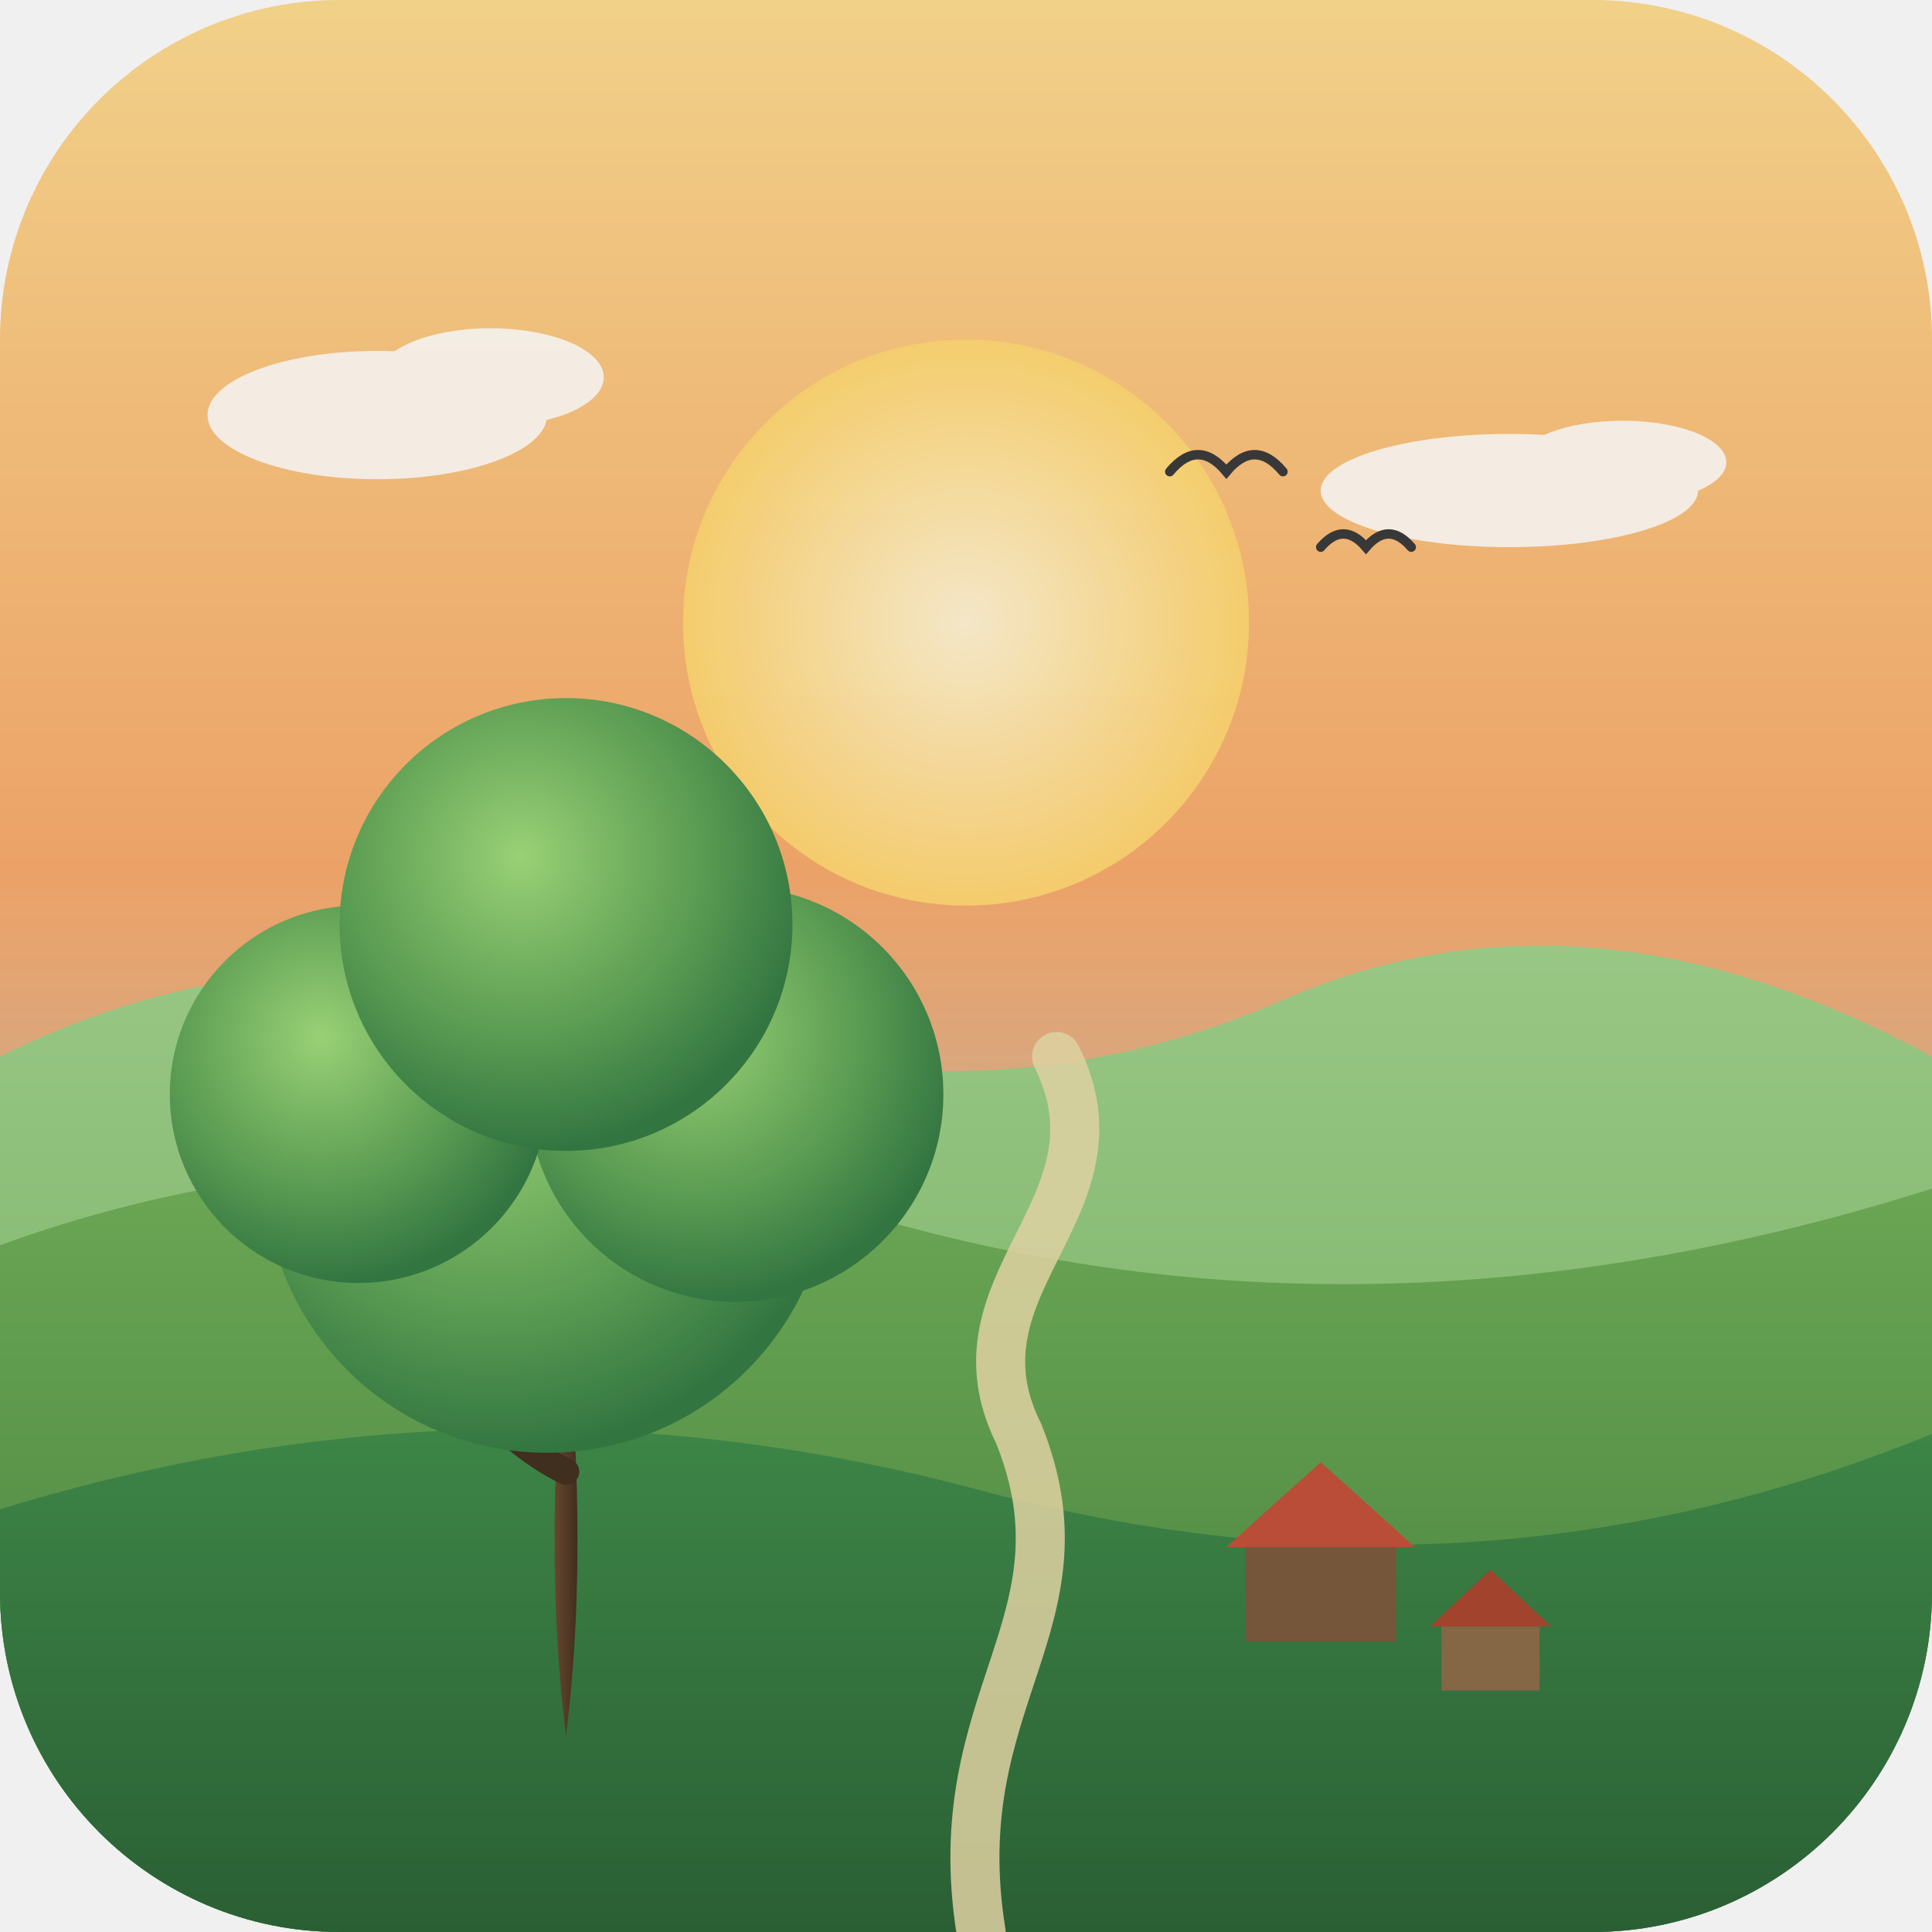
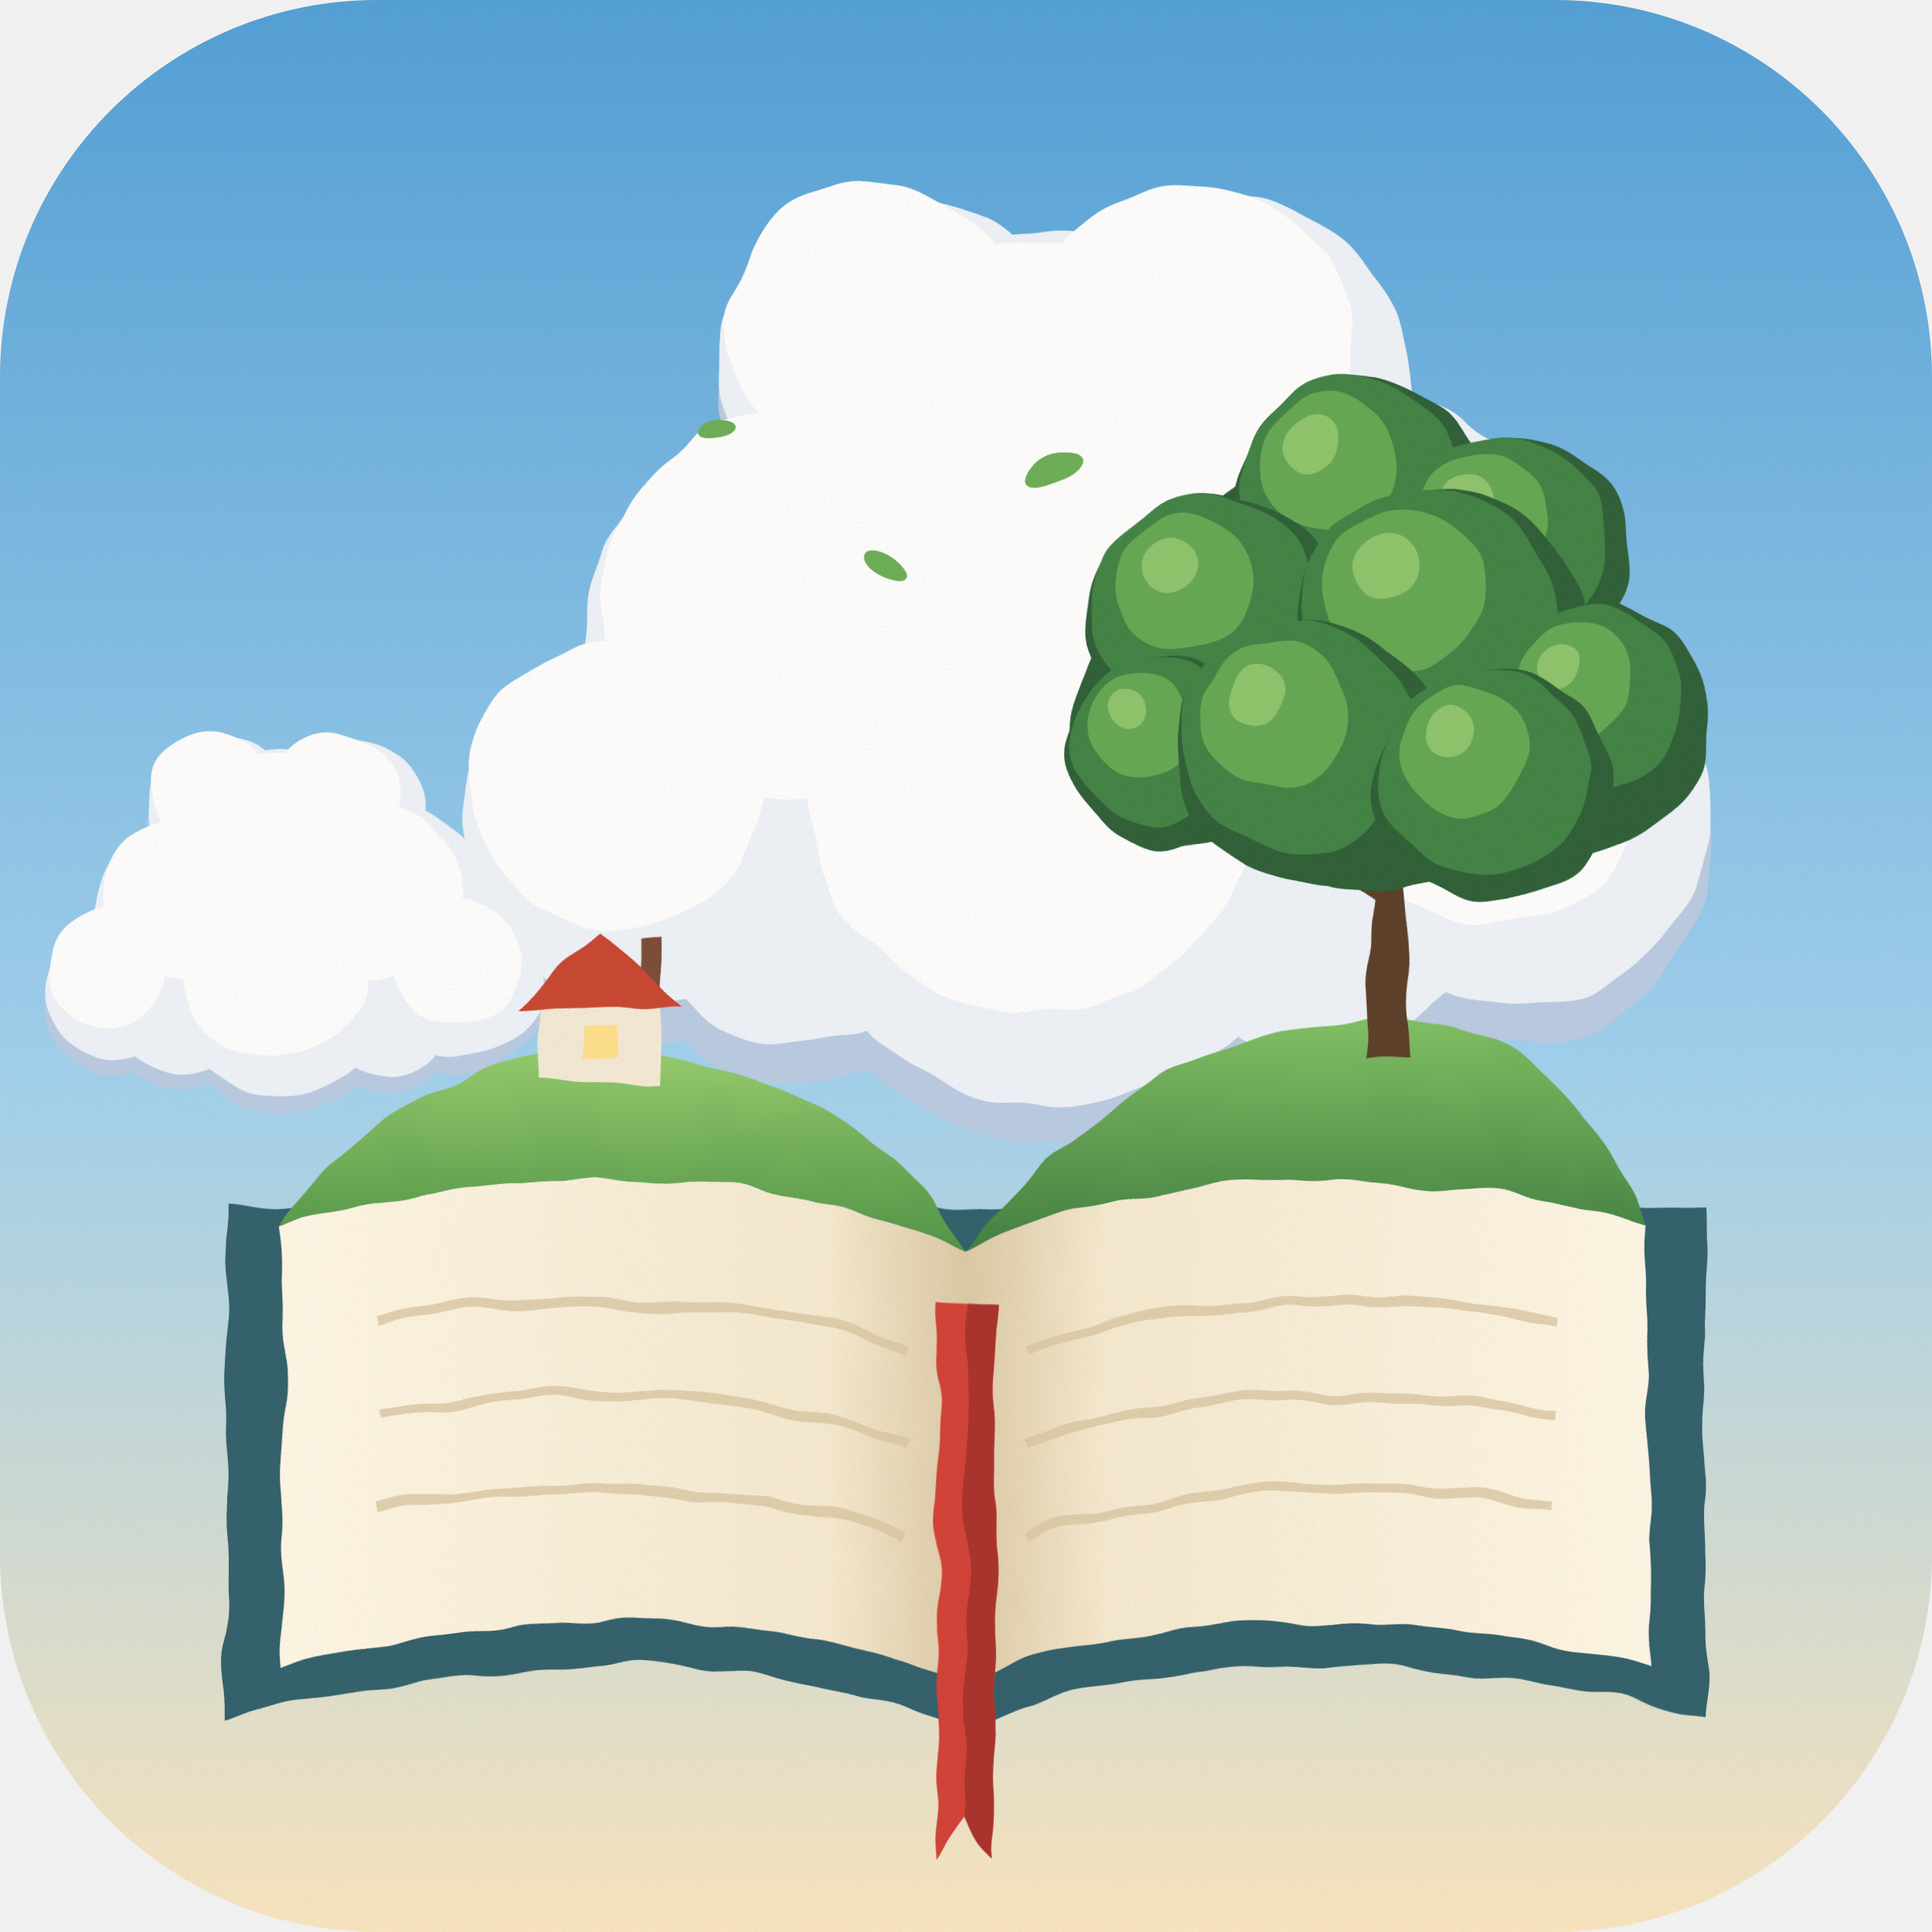
<svg xmlns="http://www.w3.org/2000/svg" width="1024" height="1024" viewBox="0 0 1024 1024">
  <defs>
-     <linearGradient id="sky" x1="0" y1="0" x2="0" y2="1">
-       <stop offset="0%" stop-color="#fbd98e" />
-       <stop offset="45%" stop-color="#f6a96b" />
-       <stop offset="100%" stop-color="#8fc3e8" />
-     </linearGradient>
-     <linearGradient id="hillFar" x1="0" y1="0" x2="0" y2="1">
-       <stop offset="0%" stop-color="#9fcf8a" />
-       <stop offset="100%" stop-color="#6fb05c" />
-     </linearGradient>
-     <linearGradient id="hillMid" x1="0" y1="0" x2="0" y2="1">
-       <stop offset="0%" stop-color="#6fae57" />
-       <stop offset="100%" stop-color="#468040" />
-     </linearGradient>
-     <linearGradient id="hillNear" x1="0" y1="0" x2="0" y2="1">
-       <stop offset="0%" stop-color="#3f8a4a" />
-       <stop offset="100%" stop-color="#2c6336" />
-     </linearGradient>
-     <radialGradient id="sun" cx="50%" cy="50%" r="50%">
-       <stop offset="0%" stop-color="#fff6da" />
-       <stop offset="100%" stop-color="#ffd770" />
-     </radialGradient>
-     <linearGradient id="trunk" x1="0" y1="0" x2="1" y2="0">
-       <stop offset="0%" stop-color="#6b4a2f" />
-       <stop offset="100%" stop-color="#43301f" />
-     </linearGradient>
-     <radialGradient id="leaf" cx="40%" cy="35%" r="65%">
-       <stop offset="0%" stop-color="#9fd97a" />
-       <stop offset="60%" stop-color="#5fa356" />
-       <stop offset="100%" stop-color="#357a44" />
-     </radialGradient>
-     <clipPath id="roundFrame">
-       <rect x="0" y="0" width="1024" height="1024" rx="180" />
+     <filter id="paint" x="-10%" y="-10%" width="120%" height="120%">
+       <feTurbulence type="fractalNoise" baseFrequency="0.022" numOctaves="2" seed="7" result="n" />
+       <feDisplacementMap in="SourceGraphic" in2="n" scale="10" xChannelSelector="R" yChannelSelector="G" />
+     </filter>
+     <filter id="soft" x="-150%" y="-150%" width="400%" height="400%">
+       <feGaussianBlur stdDeviation="14" />
+     </filter>
+     <filter id="grain">
+       <feTurbulence type="fractalNoise" baseFrequency="0.8" numOctaves="2" seed="3" />
+       <feColorMatrix type="matrix" values="0 0 0 0 0.35  0 0 0 0 0.25  0 0 0 0 0.15  0 0 0 0.09 0" />
+     </filter>
+     <linearGradient id="himmelA" x1="0" y1="0" x2="0" y2="1">
+       <stop offset="0" stop-color="#4f9fd8" />
+       <stop offset="0.55" stop-color="#9fd1ef" />
+       <stop offset="1" stop-color="#fbe6bf" />
+     </linearGradient>
+     <linearGradient id="huegelL" x1="0" y1="0" x2="0" y2="1">
+       <stop offset="0" stop-color="#93cc6c" />
+       <stop offset="1" stop-color="#4f9445" />
+     </linearGradient>
+     <linearGradient id="huegelR" x1="0" y1="0" x2="0" y2="1">
+       <stop offset="0" stop-color="#7fc062" />
+       <stop offset="1" stop-color="#3f7f3f" />
+     </linearGradient>
+     <linearGradient id="seiteL" x1="0" y1="0" x2="1" y2="0">
+       <stop offset="0" stop-color="#fff8e6" />
+       <stop offset="0.8" stop-color="#f6ead0" />
+       <stop offset="1" stop-color="#dccaa6" />
+     </linearGradient>
+     <linearGradient id="seiteR" x1="1" y1="0" x2="0" y2="0">
+       <stop offset="0" stop-color="#fff8e6" />
+       <stop offset="0.8" stop-color="#f6ead0" />
+       <stop offset="1" stop-color="#dccaa6" />
+     </linearGradient>
+     <clipPath id="rahmen">
+       <rect width="1024" height="1024" rx="200" />
    </clipPath>
  </defs>
-   <g clip-path="url(#roundFrame)">
-     <rect width="1024" height="1024" fill="url(#sky)" />
-     <circle cx="512" cy="330" r="150" fill="url(#sun)" opacity="0.9" />
-     <g fill="#ffffff" opacity="0.85">
-       <ellipse cx="200" cy="220" rx="90" ry="34" />
-       <ellipse cx="260" cy="200" rx="60" ry="26" />
-       <ellipse cx="800" cy="260" rx="100" ry="30" />
-       <ellipse cx="860" cy="245" rx="55" ry="22" />
-     </g>
-     <g stroke="#3a3a3a" stroke-width="5" fill="none" stroke-linecap="round">
-       <path d="M620 250 q15 -18 30 0 q15 -18 30 0" />
-       <path d="M700 290 q12 -14 24 0 q12 -14 24 0" />
-     </g>
-     <path d="M0 560 Q160 480 340 540 T680 530 T1024 560 L1024 1024 L0 1024 Z" fill="url(#hillFar)" />
-     <path d="M0 660 Q220 580 480 650 T1024 630 L1024 1024 L0 1024 Z" fill="url(#hillMid)" />
-     <path d="M0 800 Q260 720 520 790 T1024 760 L1024 1024 L0 1024 Z" fill="url(#hillNear)" />
-     <path d="M520 1024 C500 900 580 860 540 760 C500 680 600 640 560 560" fill="none" stroke="#e8d9a8" stroke-width="26" stroke-linecap="round" opacity="0.85" />
-     <g transform="translate(300,560)">
-       <path d="M0 360 C-10 280 -6 200 0 140 C6 200 10 280 0 360 Z" fill="url(#trunk)" />
-       <path d="M0 220 C-40 200 -70 160 -60 120" stroke="#43301f" stroke-width="14" fill="none" stroke-linecap="round" />
-       <path d="M0 200 C40 175 65 140 55 100" stroke="#43301f" stroke-width="14" fill="none" stroke-linecap="round" />
-       <circle cx="-10" cy="60" r="150" fill="url(#leaf)" />
-       <circle cx="90" cy="20" r="110" fill="url(#leaf)" />
-       <circle cx="-110" cy="20" r="100" fill="url(#leaf)" />
-       <circle cx="0" cy="-70" r="120" fill="url(#leaf)" />
-     </g>
-     <g>
-       <g transform="translate(700,830)">
-         <rect x="-40" y="-10" width="80" height="50" fill="#7a5a3c" />
-         <polygon points="-50,-10 0,-55 50,-10" fill="#c1503a" />
-       </g>
-       <g transform="translate(790,870)">
-         <rect x="-26" y="-8" width="52" height="34" fill="#8a6a48" />
-         <polygon points="-32,-8 0,-38 32,-8" fill="#a8462f" />
-       </g>
-     </g>
-     <rect width="1024" height="1024" fill="black" opacity="0.04" />
+   <g clip-path="url(#rahmen)">
+     <rect width="1024" height="1024" fill="url(#himmelA)" />
+     <g filter="url(#paint)">
+       <g fill="#b9cbe3">
+         <circle cx="560" cy="301.9" r="157.5" />
+         <circle cx="434" cy="364.9" r="126" />
+         <circle cx="696.5" cy="354.4" r="136.5" />
+         <circle cx="339.5" cy="459.4" r="94.5" />
+         <circle cx="801.5" cy="448.9" r="105" />
+         <circle cx="560" cy="459.4" r="147" />
+         <circle cx="476" cy="217.9" r="94.5" />
+         <circle cx="644" cy="228.4" r="105" />
+         <circle cx="423.5" cy="490.9" r="84" />
+         <circle cx="696.5" cy="490.9" r="89.25" />
+       </g>
+       <g fill="#eef3fa">
+         <circle cx="560" cy="280.9" r="157.5" />
+         <circle cx="434" cy="343.9" r="126" />
+         <circle cx="696.5" cy="333.4" r="136.5" />
+         <circle cx="339.5" cy="438.4" r="94.5" />
+         <circle cx="801.5" cy="427.9" r="105" />
+         <circle cx="560" cy="438.4" r="147" />
+         <circle cx="476" cy="196.9" r="94.5" />
+         <circle cx="644" cy="207.4" r="105" />
+         <circle cx="423.5" cy="469.9" r="84" />
+         <circle cx="696.5" cy="469.9" r="89.25" />
+       </g>
+       <g fill="#ffffff">
+         <circle cx="547.4" cy="257.8" r="129.15" />
+         <circle cx="421.4" cy="320.8" r="103.32" />
+         <circle cx="683.9" cy="310.3" r="111.93" />
+         <circle cx="326.9" cy="415.3" r="77.49" />
+         <circle cx="788.9" cy="404.8" r="86.1" />
+         <circle cx="547.4" cy="415.3" r="120.54" />
+         <circle cx="463.4" cy="173.8" r="77.49" />
+         <circle cx="631.4" cy="184.3" r="86.1" />
+       </g>
+     </g>
+     <g filter="url(#paint)">
+       <g fill="#b9cbe3">
+         <circle cx="150" cy="468.76" r="63" />
+         <circle cx="99.6" cy="493.96" r="50.4" />
+         <circle cx="204.6" cy="489.76" r="54.6" />
+         <circle cx="61.8" cy="531.76" r="37.8" />
+         <circle cx="246.6" cy="527.56" r="42" />
+         <circle cx="150" cy="531.76" r="58.8" />
+         <circle cx="116.4" cy="435.16" r="37.8" />
+         <circle cx="183.6" cy="439.36" r="42" />
+         <circle cx="95.4" cy="544.36" r="33.6" />
+         <circle cx="204.6" cy="544.36" r="35.7" />
+       </g>
+       <g fill="#eef3fa">
+         <circle cx="150" cy="460.36" r="63" />
+         <circle cx="99.6" cy="485.56" r="50.4" />
+         <circle cx="204.6" cy="481.36" r="54.6" />
+         <circle cx="61.8" cy="523.36" r="37.8" />
+         <circle cx="246.6" cy="519.16" r="42" />
+         <circle cx="150" cy="523.36" r="58.8" />
+         <circle cx="116.4" cy="426.76" r="37.8" />
+         <circle cx="183.6" cy="430.96" r="42" />
+         <circle cx="95.4" cy="535.96" r="33.6" />
+         <circle cx="204.6" cy="535.96" r="35.7" />
+       </g>
+       <g fill="#ffffff">
+         <circle cx="144.96" cy="451.12" r="51.66" />
+         <circle cx="94.56" cy="476.32" r="41.328" />
+         <circle cx="199.56" cy="472.12" r="44.772" />
+         <circle cx="56.76" cy="514.12" r="30.996" />
+         <circle cx="241.56" cy="509.92" r="34.44" />
+         <circle cx="144.96" cy="514.12" r="48.216" />
+         <circle cx="111.36" cy="417.52" r="30.996" />
+         <circle cx="178.56" cy="421.72" r="34.44" />
+       </g>
+     </g>
+     <path d="M120 640 L120 910 C280 872 430 876 512 918 C594 876 744 872 904 910 L904 640 Z" fill="#2f5f6b" filter="url(#paint)" />
+     <path d="M150 650 C200 572 300 540 385 566 C452 588 492 628 512 662 C430 622 280 612 150 650 Z" fill="url(#huegelL)" filter="url(#paint)" />
+     <path d="M512 662 C556 606 640 536 742 540 C812 544 852 596 874 650 C744 612 594 622 512 662 Z" fill="url(#huegelR)" filter="url(#paint)" />
+     <g filter="url(#paint)">
+       <rect x="338.9" y="497.9" width="11.4" height="28.5" fill="#7a4a35" />
+       <rect x="285.7" y="530.2" width="64.6" height="43.7" fill="#f4ead6" />
+       <polygon points="274.3,534 318,494.1 361.7,534" fill="#c8452f" />
+       <rect x="308.5" y="543.5" width="19" height="17.1" fill="#ffe08a" />
+     </g>
+     <g filter="url(#paint)">
+       <path d="M723.8 560 C728 504 726.6 455 730.8 420              L740.6 420 C744.8 455 743.4 504 749 560 Z" fill="#5a3d27" />
+       <path d="M735 476 C707 462 686 441 679 420              M737.8 462 C763 448 784 427 788.2 409.5" stroke="#5a3d27" stroke-width="8.4" fill="none" stroke-linecap="round" />
+       <g fill="#2c5e36">
+         <circle cx="735" cy="350" r="122.5" />
+         <circle cx="630" cy="385" r="63" />
+         <circle cx="840" cy="385" r="66.5" />
+       </g>
+       <g fill="#2c5e36">
+         <circle cx="721" cy="266" r="66.5" />
+       </g>
+       <g fill="#3f8243">
+         <circle cx="715.68" cy="258.02" r="58.52" />
+       </g>
+       <g fill="#6aae55" opacity="0.85">
+         <circle cx="704.375" cy="246.05" r="36.575" />
+       </g>
+       <g fill="#a9d77c" opacity="0.6">
+         <circle cx="695.73" cy="236.075" r="14.63" />
+       </g>
+       <g fill="#2c5e36">
+         <circle cx="801.5" cy="294" r="63" />
+       </g>
+       <g fill="#3f8243">
+         <circle cx="796.46" cy="286.44" r="55.44" />
+       </g>
+       <g fill="#6aae55" opacity="0.85">
+         <circle cx="785.75" cy="275.1" r="34.65" />
+       </g>
+       <g fill="#a9d77c" opacity="0.6">
+         <circle cx="777.56" cy="265.65" r="13.86" />
+       </g>
+       <g fill="#2c5e36">
+         <circle cx="644" cy="329" r="66.5" />
+       </g>
+       <g fill="#3f8243">
+         <circle cx="638.68" cy="321.02" r="58.52" />
+       </g>
+       <g fill="#6aae55" opacity="0.85">
+         <circle cx="627.375" cy="309.05" r="36.575" />
+       </g>
+       <g fill="#a9d77c" opacity="0.6">
+         <circle cx="618.73" cy="299.075" r="14.63" />
+       </g>
+       <g fill="#2c5e36">
+         <circle cx="763" cy="336" r="77" />
+       </g>
+       <g fill="#3f8243">
+         <circle cx="756.84" cy="326.76" r="67.76" />
+       </g>
+       <g fill="#6aae55" opacity="0.85">
+         <circle cx="743.75" cy="312.9" r="42.35" />
+       </g>
+       <g fill="#a9d77c" opacity="0.6">
+         <circle cx="733.74" cy="301.35" r="16.94" />
+       </g>
+       <g fill="#2c5e36">
+         <circle cx="847" cy="378" r="56" />
+       </g>
+       <g fill="#3f8243">
+         <circle cx="842.52" cy="371.28" r="49.28" />
+       </g>
+       <g fill="#6aae55" opacity="0.85">
+         <circle cx="833" cy="361.2" r="30.8" />
+       </g>
+       <g fill="#a9d77c" opacity="0.6">
+         <circle cx="825.72" cy="352.8" r="12.32" />
+       </g>
+       <g fill="#2c5e36">
+         <circle cx="616" cy="399" r="50.4" />
+       </g>
+       <g fill="#3f8243">
+         <circle cx="611.968" cy="392.952" r="44.352" />
+       </g>
+       <g fill="#6aae55" opacity="0.85">
+         <circle cx="603.4" cy="383.88" r="27.72" />
+       </g>
+       <g fill="#a9d77c" opacity="0.6">
+         <circle cx="596.848" cy="376.32" r="11.088" />
+       </g>
+       <g fill="#2c5e36">
+         <circle cx="693" cy="399" r="70" />
+       </g>
+       <g fill="#3f8243">
+         <circle cx="687.4" cy="390.6" r="61.6" />
+       </g>
+       <g fill="#6aae55" opacity="0.85">
+         <circle cx="675.5" cy="378" r="38.5" />
+       </g>
+       <g fill="#a9d77c" opacity="0.6">
+         <circle cx="666.4" cy="367.5" r="15.4" />
+       </g>
+       <g fill="#2c5e36">
+         <circle cx="791" cy="416.5" r="63" />
+       </g>
+       <g fill="#3f8243">
+         <circle cx="785.96" cy="408.94" r="55.44" />
+       </g>
+       <g fill="#6aae55" opacity="0.85">
+         <circle cx="775.25" cy="397.6" r="34.65" />
+       </g>
+       <g fill="#a9d77c" opacity="0.6">
+         <circle cx="767.06" cy="388.15" r="13.86" />
+       </g>
+     </g>
+     <g filter="url(#paint)">
+       <path d="M512 662 C430 622 280 612 150 650 L150 884 C280 848 430 852 512 894 Z" fill="url(#seiteL)" />
+       <path d="M512 662 C594 622 744 612 874 650 L874 884 C744 848 594 852 512 894 Z" fill="url(#seiteR)" />
+       <g stroke="#d9c7a2" stroke-width="5" fill="none" opacity="0.8">
+         <path d="M200 700 C300 680 420 690 480 715" />
+         <path d="M200 750 C300 730 420 740 480 765" />
+         <path d="M200 800 C300 780 420 790 480 815" />
+         <path d="M544 715 C604 690 724 680 824 700" />
+         <path d="M544 765 C604 740 724 730 824 750" />
+         <path d="M544 815 C604 790 724 780 824 800" />
+       </g>
+       <path d="M497 690 L527 690 L527 985 L512 962 L497 985 Z" fill="#d23f35" />
+       <path d="M512 690 L527 690 L527 985 L512 962 Z" fill="#a8302a" />
+     </g>
+     <g fill="#6aae55" filter="url(#paint)">
+       <ellipse cx="560" cy="250" rx="16" ry="8" transform="rotate(-30 560 250)" />
+       <ellipse cx="470" cy="300" rx="12" ry="6" transform="rotate(20 470 300)" />
+       <ellipse cx="380" cy="230" rx="10" ry="5" transform="rotate(-10 380 230)" />
+     </g>
+     <rect width="1024" height="1024" filter="url(#grain)" />
  </g>
</svg>
